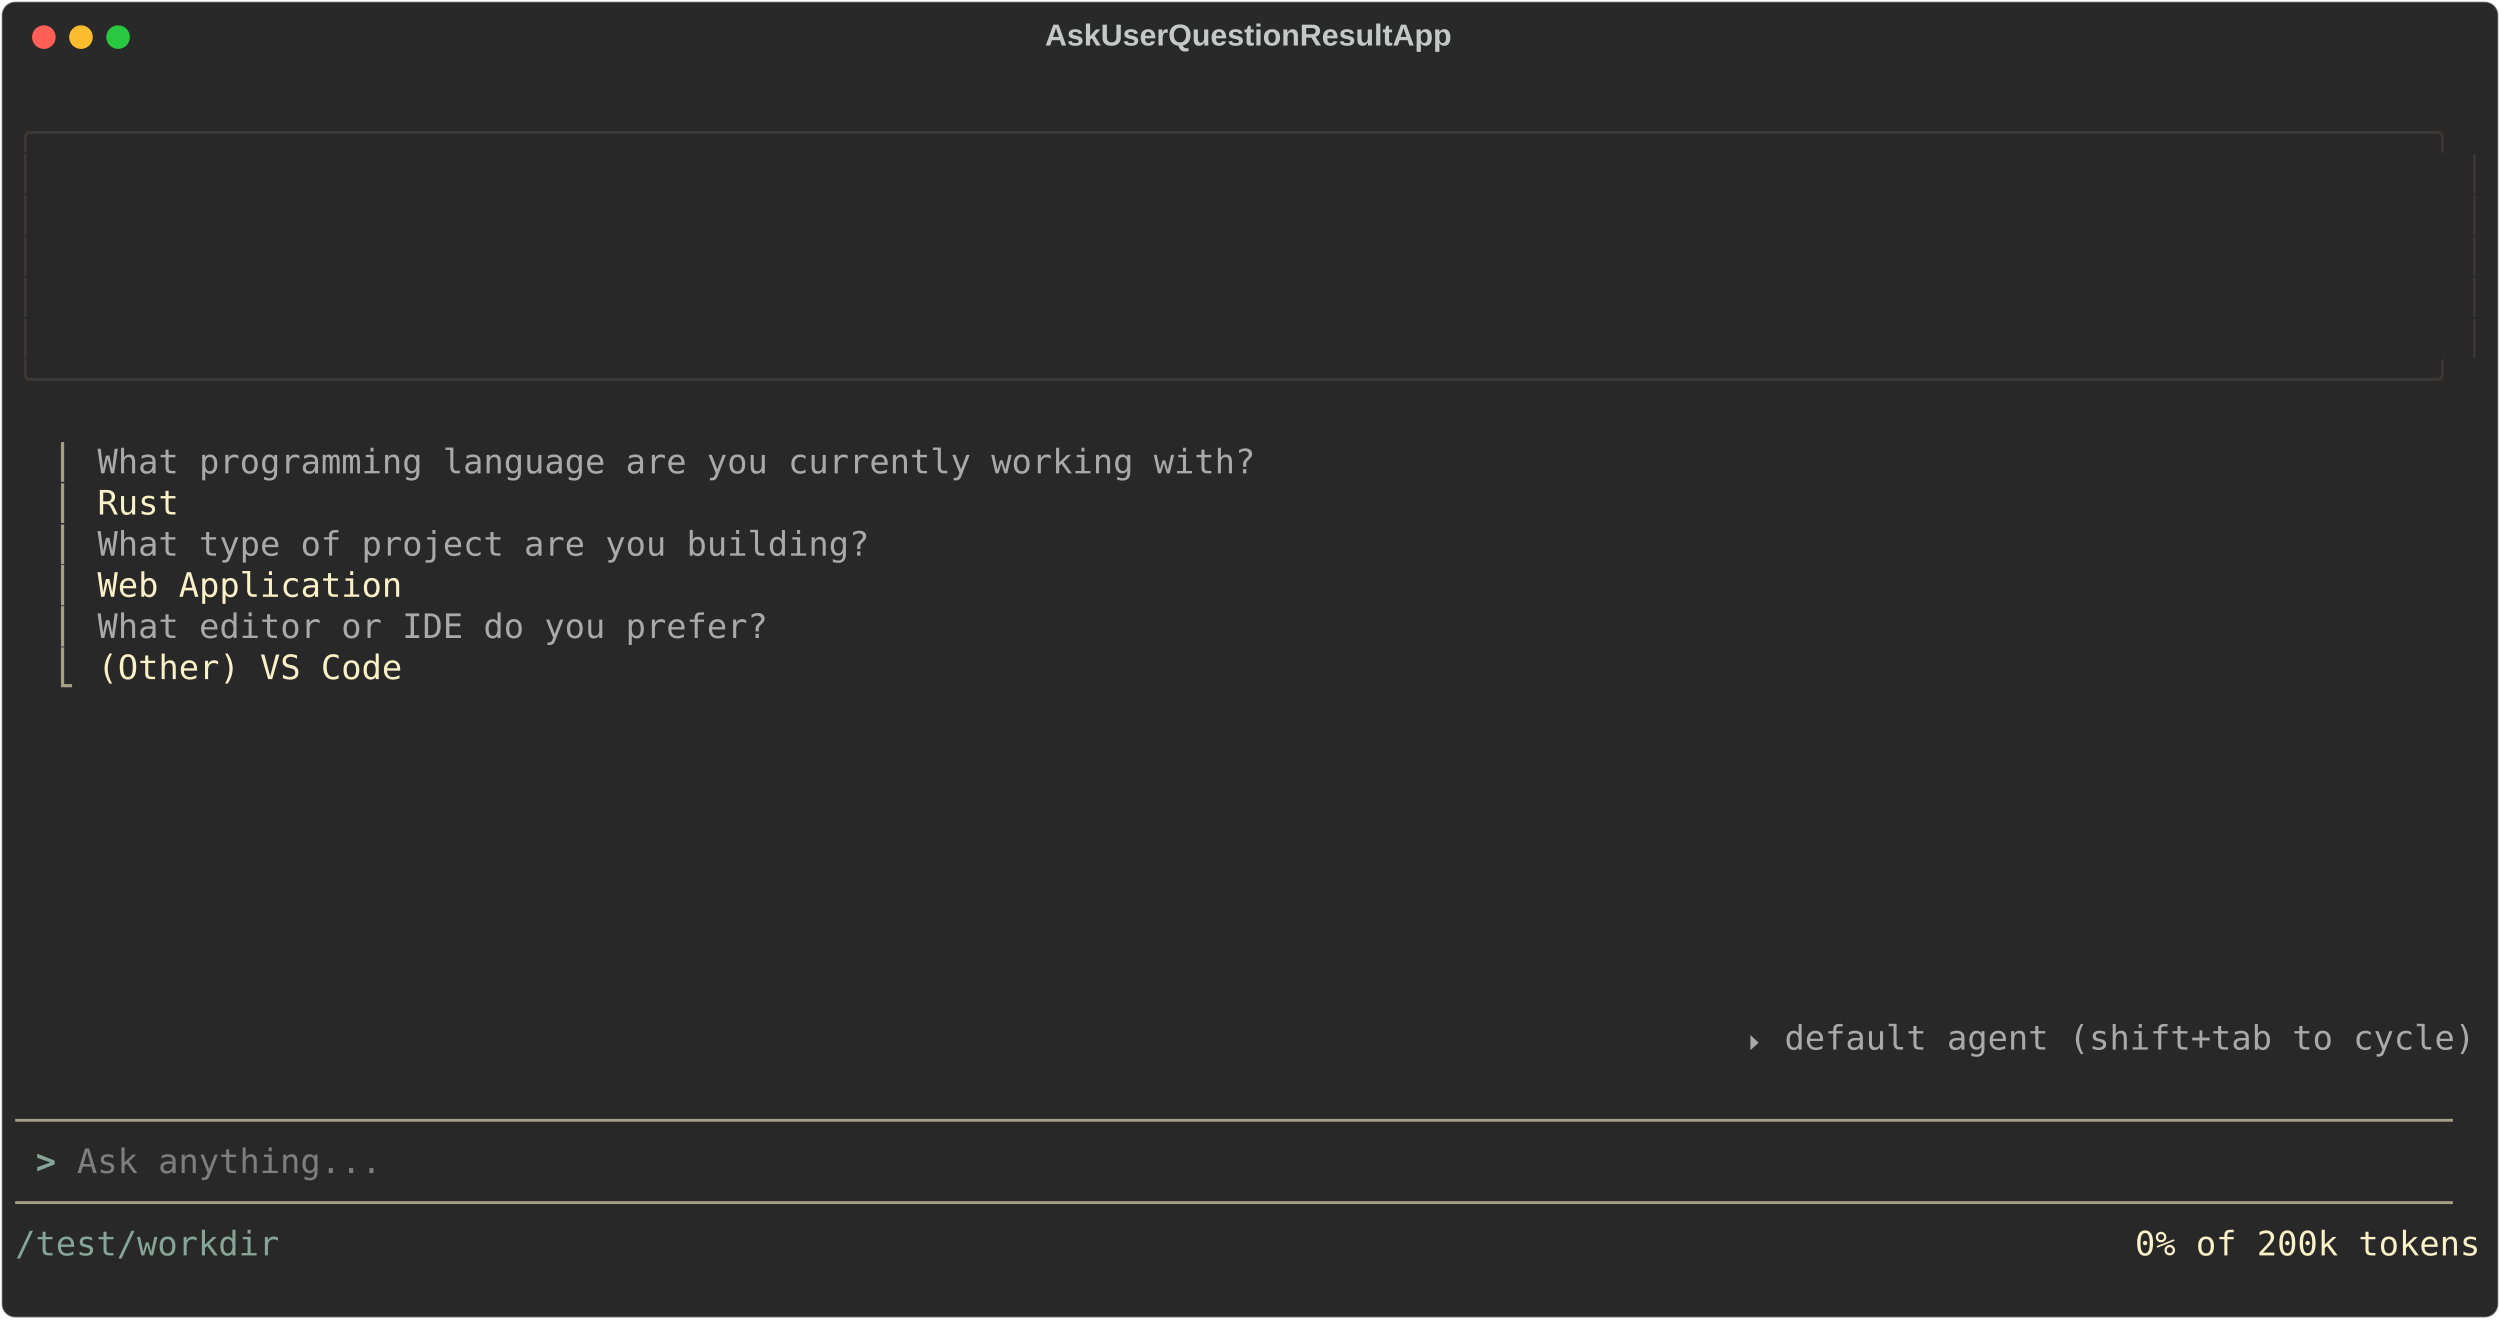
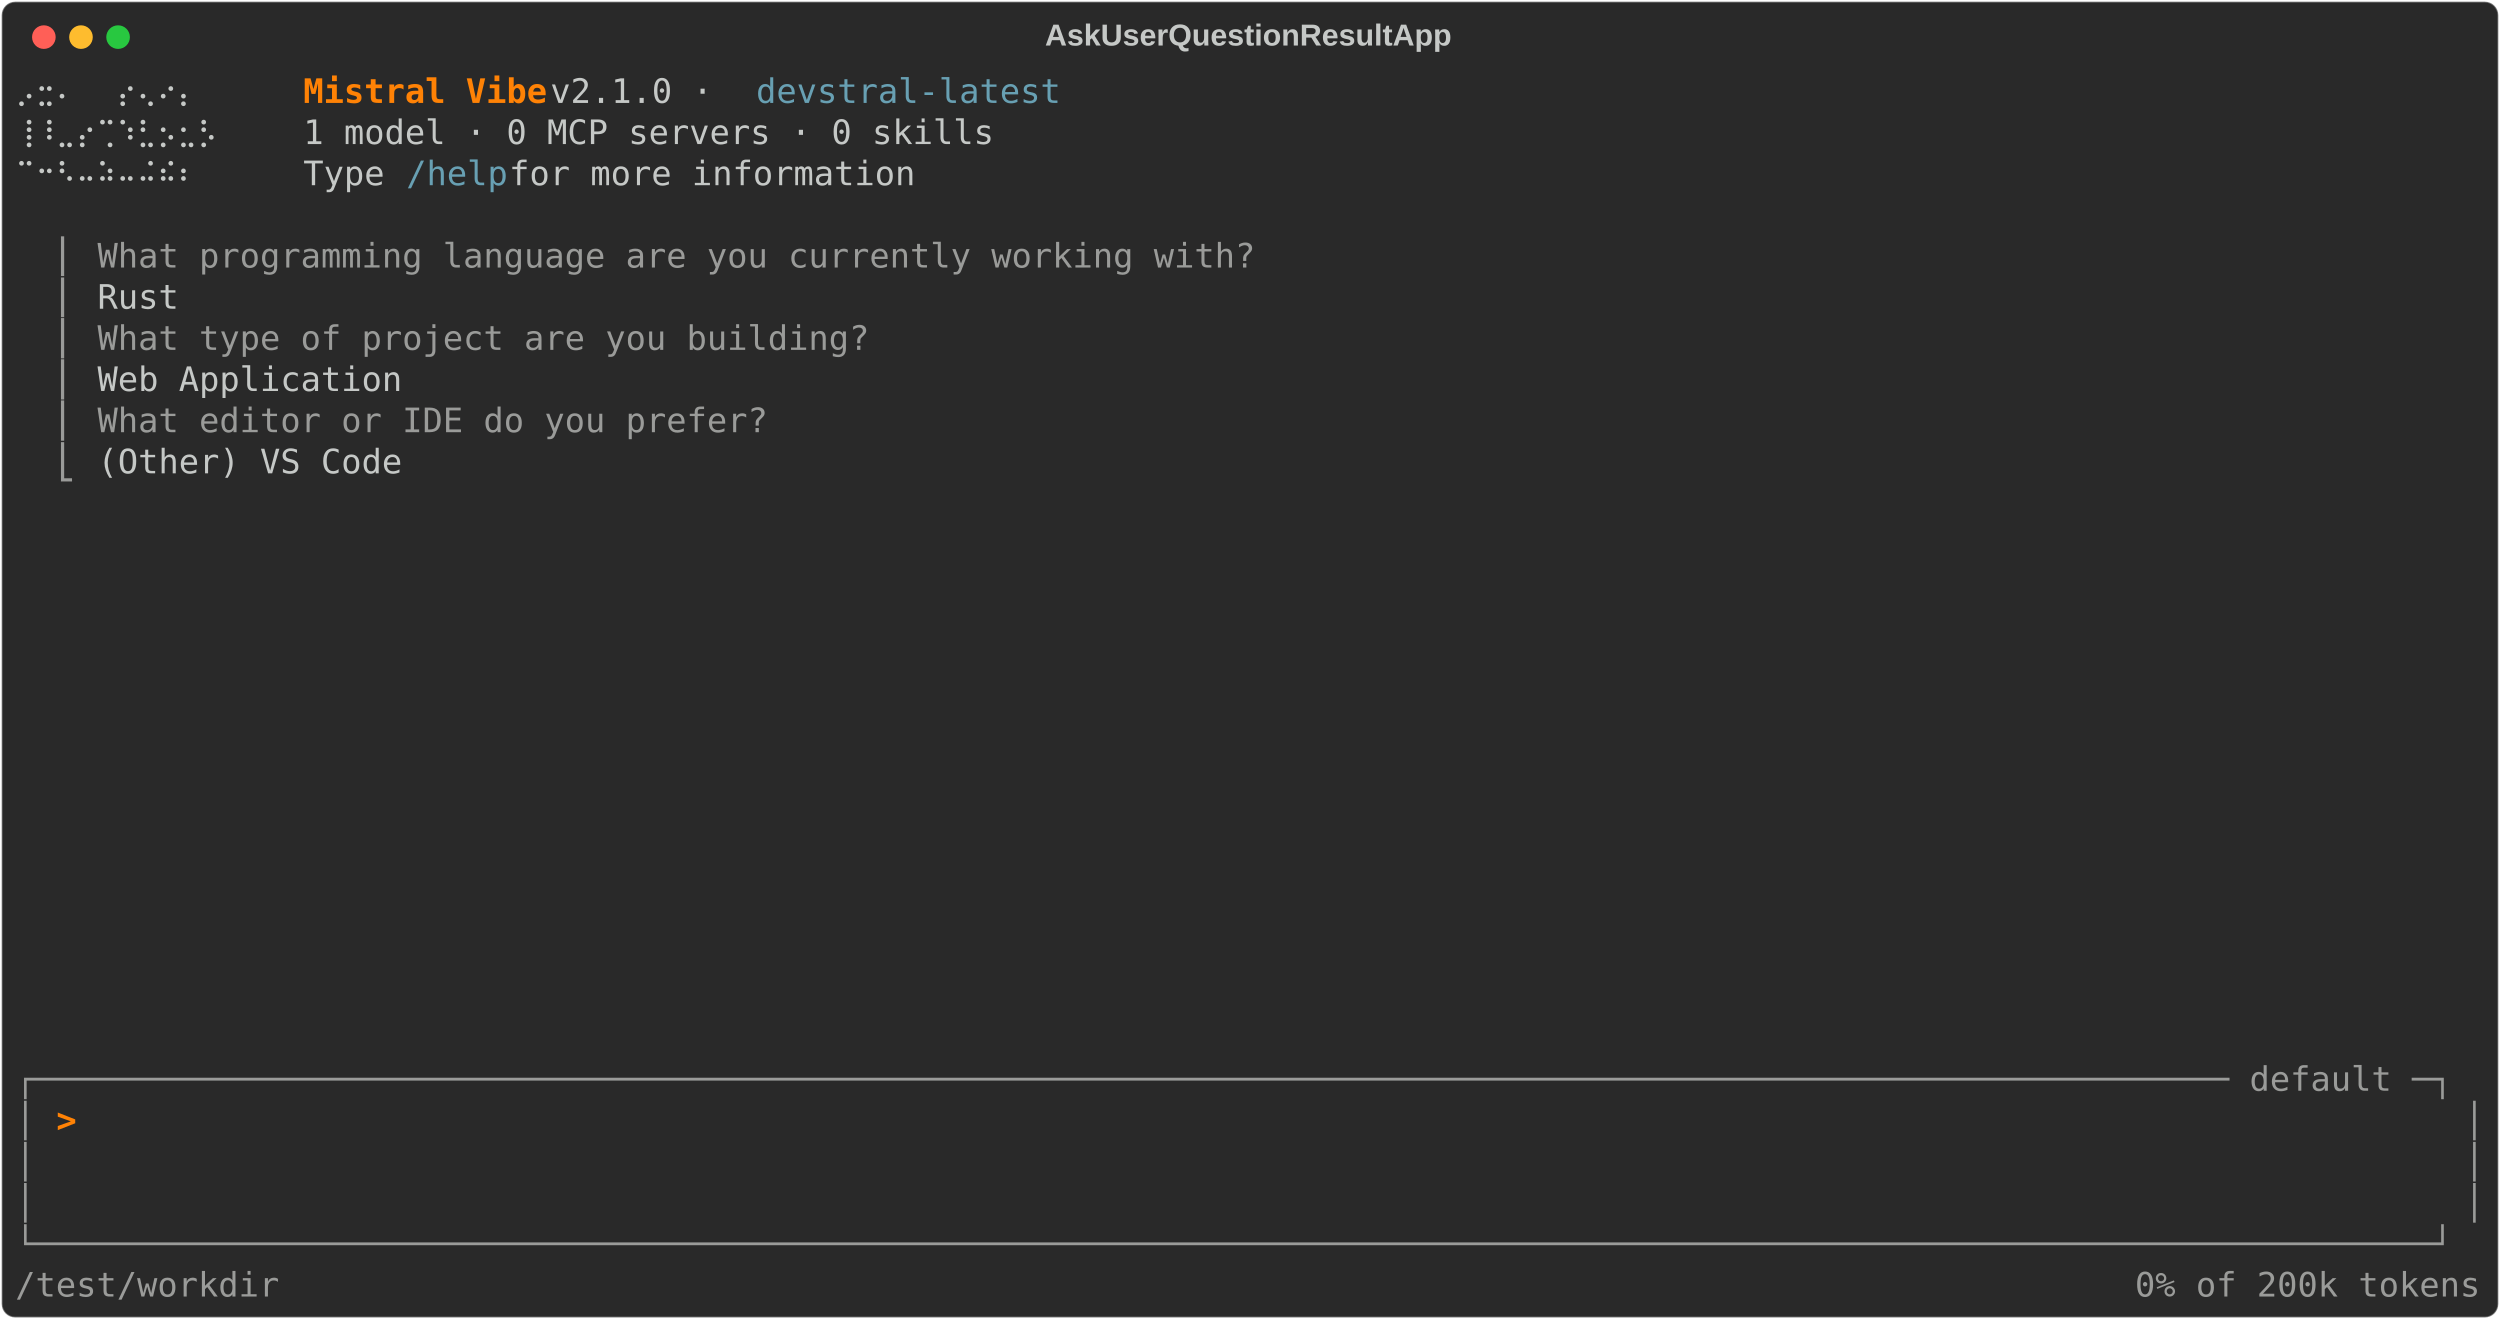
<svg xmlns="http://www.w3.org/2000/svg" class="rich-terminal" viewBox="0 0 1482 782.0">
  <style>

    @font-face {
        font-family: "Fira Code";
        src: local("FiraCode-Regular"),
                url("https://cdnjs.cloudflare.com/ajax/libs/firacode/6.2.0/woff2/FiraCode-Regular.woff2") format("woff2"),
                url("https://cdnjs.cloudflare.com/ajax/libs/firacode/6.2.0/woff/FiraCode-Regular.woff") format("woff");
        font-style: normal;
        font-weight: 400;
    }
    @font-face {
        font-family: "Fira Code";
        src: local("FiraCode-Bold"),
                url("https://cdnjs.cloudflare.com/ajax/libs/firacode/6.2.0/woff2/FiraCode-Bold.woff2") format("woff2"),
                url("https://cdnjs.cloudflare.com/ajax/libs/firacode/6.2.0/woff/FiraCode-Bold.woff") format("woff");
        font-style: bold;
        font-weight: 700;
    }

    .terminal-matrix {
        font-family: Fira Code, monospace;
        font-size: 20px;
        line-height: 24.4px;
        font-variant-east-asian: full-width;
    }

    .terminal-title {
        font-size: 18px;
        font-weight: bold;
        font-family: arial;
    }

    .terminal-r1 { fill: #c5c8c6 }
- .terminal-r2 { fill: #3c3836 }
- .terminal-r3 { fill: #fbf1c7 }
- .terminal-r4 { fill: #a6a087 }
- .terminal-r5 { fill: #a9a9a9 }
- .terminal-r6 { fill: #85a598;font-weight: bold }
- .terminal-r7 { fill: #7e7e7e }
- .terminal-r8 { fill: #85a598 }
+ .terminal-r2 { fill: #ff8205;font-weight: bold }
+ .terminal-r3 { fill: #68a0b3 }
+ .terminal-r4 { fill: #9a9b99 }
    </style>
  <defs>
    <clipPath id="terminal-clip-terminal">
      <rect x="0" y="0" width="1463.0" height="731.0" />
    </clipPath>
    <clipPath id="terminal-line-0">
      <rect x="0" y="1.5" width="1464" height="24.65" />
    </clipPath>
    <clipPath id="terminal-line-1">
      <rect x="0" y="25.9" width="1464" height="24.65" />
    </clipPath>
    <clipPath id="terminal-line-2">
      <rect x="0" y="50.3" width="1464" height="24.65" />
    </clipPath>
    <clipPath id="terminal-line-3">
      <rect x="0" y="74.7" width="1464" height="24.65" />
    </clipPath>
    <clipPath id="terminal-line-4">
      <rect x="0" y="99.1" width="1464" height="24.65" />
    </clipPath>
    <clipPath id="terminal-line-5">
      <rect x="0" y="123.5" width="1464" height="24.65" />
    </clipPath>
    <clipPath id="terminal-line-6">
      <rect x="0" y="147.9" width="1464" height="24.65" />
    </clipPath>
    <clipPath id="terminal-line-7">
      <rect x="0" y="172.3" width="1464" height="24.65" />
    </clipPath>
    <clipPath id="terminal-line-8">
      <rect x="0" y="196.7" width="1464" height="24.65" />
    </clipPath>
    <clipPath id="terminal-line-9">
      <rect x="0" y="221.1" width="1464" height="24.65" />
    </clipPath>
    <clipPath id="terminal-line-10">
      <rect x="0" y="245.5" width="1464" height="24.65" />
    </clipPath>
    <clipPath id="terminal-line-11">
      <rect x="0" y="269.9" width="1464" height="24.65" />
    </clipPath>
    <clipPath id="terminal-line-12">
      <rect x="0" y="294.3" width="1464" height="24.65" />
    </clipPath>
    <clipPath id="terminal-line-13">
      <rect x="0" y="318.7" width="1464" height="24.65" />
    </clipPath>
    <clipPath id="terminal-line-14">
      <rect x="0" y="343.1" width="1464" height="24.65" />
    </clipPath>
    <clipPath id="terminal-line-15">
      <rect x="0" y="367.5" width="1464" height="24.65" />
    </clipPath>
    <clipPath id="terminal-line-16">
      <rect x="0" y="391.9" width="1464" height="24.65" />
    </clipPath>
    <clipPath id="terminal-line-17">
      <rect x="0" y="416.3" width="1464" height="24.65" />
    </clipPath>
    <clipPath id="terminal-line-18">
      <rect x="0" y="440.7" width="1464" height="24.65" />
    </clipPath>
    <clipPath id="terminal-line-19">
      <rect x="0" y="465.1" width="1464" height="24.65" />
    </clipPath>
    <clipPath id="terminal-line-20">
      <rect x="0" y="489.5" width="1464" height="24.65" />
    </clipPath>
    <clipPath id="terminal-line-21">
      <rect x="0" y="513.9" width="1464" height="24.65" />
    </clipPath>
    <clipPath id="terminal-line-22">
      <rect x="0" y="538.3" width="1464" height="24.65" />
    </clipPath>
    <clipPath id="terminal-line-23">
      <rect x="0" y="562.7" width="1464" height="24.65" />
    </clipPath>
    <clipPath id="terminal-line-24">
      <rect x="0" y="587.1" width="1464" height="24.65" />
    </clipPath>
    <clipPath id="terminal-line-25">
      <rect x="0" y="611.5" width="1464" height="24.65" />
    </clipPath>
    <clipPath id="terminal-line-26">
      <rect x="0" y="635.9" width="1464" height="24.65" />
    </clipPath>
    <clipPath id="terminal-line-27">
      <rect x="0" y="660.3" width="1464" height="24.65" />
    </clipPath>
    <clipPath id="terminal-line-28">
      <rect x="0" y="684.7" width="1464" height="24.65" />
    </clipPath>
  </defs>
  <rect fill="#292929" stroke="rgba(255,255,255,0.35)" stroke-width="1" x="1" y="1" width="1480" height="780" rx="8" />
  <text class="terminal-title" fill="#c5c8c6" text-anchor="middle" x="740" y="27">AskUserQuestionResultApp</text>
  <g transform="translate(26,22)">
    <circle cx="0" cy="0" r="7" fill="#ff5f57" />
    <circle cx="22" cy="0" r="7" fill="#febc2e" />
    <circle cx="44" cy="0" r="7" fill="#28c840" />
  </g>
  <g transform="translate(9, 41)" clip-path="url(#terminal-clip-terminal)">
-     <rect fill="#282828" x="0" y="1.5" width="1464" height="24.65" shape-rendering="crispEdges" />
-     <rect fill="#282828" x="0" y="25.9" width="1464" height="24.65" shape-rendering="crispEdges" />
-     <rect fill="#282828" x="0" y="50.3" width="12.2" height="24.65" shape-rendering="crispEdges" />
-     <rect fill="#282828" x="12.2" y="50.3" width="1439.6" height="24.65" shape-rendering="crispEdges" />
-     <rect fill="#282828" x="1451.8" y="50.3" width="12.2" height="24.65" shape-rendering="crispEdges" />
-     <rect fill="#282828" x="0" y="74.7" width="12.2" height="24.65" shape-rendering="crispEdges" />
-     <rect fill="#282828" x="12.2" y="74.7" width="1439.6" height="24.65" shape-rendering="crispEdges" />
-     <rect fill="#282828" x="1451.8" y="74.7" width="12.2" height="24.65" shape-rendering="crispEdges" />
-     <rect fill="#282828" x="0" y="99.1" width="12.2" height="24.65" shape-rendering="crispEdges" />
-     <rect fill="#282828" x="12.2" y="99.1" width="707.6" height="24.65" shape-rendering="crispEdges" />
-     <rect fill="#282828" x="719.8" y="99.1" width="12.2" height="24.65" shape-rendering="crispEdges" />
-     <rect fill="#282828" x="732" y="99.1" width="719.8" height="24.65" shape-rendering="crispEdges" />
-     <rect fill="#282828" x="1451.8" y="99.1" width="12.2" height="24.65" shape-rendering="crispEdges" />
-     <rect fill="#282828" x="0" y="123.5" width="12.2" height="24.65" shape-rendering="crispEdges" />
-     <rect fill="#282828" x="12.2" y="123.5" width="1439.6" height="24.65" shape-rendering="crispEdges" />
-     <rect fill="#282828" x="1451.8" y="123.5" width="12.2" height="24.65" shape-rendering="crispEdges" />
-     <rect fill="#282828" x="0" y="147.9" width="12.2" height="24.65" shape-rendering="crispEdges" />
-     <rect fill="#282828" x="12.2" y="147.9" width="1439.6" height="24.65" shape-rendering="crispEdges" />
-     <rect fill="#282828" x="1451.8" y="147.9" width="12.2" height="24.65" shape-rendering="crispEdges" />
-     <rect fill="#282828" x="0" y="172.3" width="1464" height="24.65" shape-rendering="crispEdges" />
-     <rect fill="#282828" x="0" y="196.7" width="1464" height="24.65" shape-rendering="crispEdges" />
-     <rect fill="#282828" x="0" y="221.1" width="24.4" height="24.65" shape-rendering="crispEdges" />
-     <rect fill="#282828" x="24.4" y="221.1" width="12.2" height="24.65" shape-rendering="crispEdges" />
-     <rect fill="#282828" x="36.6" y="221.1" width="12.2" height="24.65" shape-rendering="crispEdges" />
-     <rect fill="#282828" x="48.8" y="221.1" width="695.4" height="24.65" shape-rendering="crispEdges" />
-     <rect fill="#282828" x="744.2" y="221.1" width="719.8" height="24.65" shape-rendering="crispEdges" />
-     <rect fill="#282828" x="0" y="245.5" width="24.4" height="24.65" shape-rendering="crispEdges" />
-     <rect fill="#282828" x="24.4" y="245.5" width="12.2" height="24.65" shape-rendering="crispEdges" />
-     <rect fill="#282828" x="36.6" y="245.5" width="12.2" height="24.65" shape-rendering="crispEdges" />
-     <rect fill="#282828" x="48.8" y="245.5" width="48.8" height="24.65" shape-rendering="crispEdges" />
-     <rect fill="#282828" x="97.6" y="245.5" width="1366.4" height="24.65" shape-rendering="crispEdges" />
-     <rect fill="#282828" x="0" y="269.9" width="24.4" height="24.65" shape-rendering="crispEdges" />
-     <rect fill="#282828" x="24.4" y="269.9" width="12.2" height="24.65" shape-rendering="crispEdges" />
-     <rect fill="#282828" x="36.6" y="269.9" width="12.2" height="24.65" shape-rendering="crispEdges" />
-     <rect fill="#282828" x="48.8" y="269.9" width="463.6" height="24.65" shape-rendering="crispEdges" />
-     <rect fill="#282828" x="512.4" y="269.9" width="951.6" height="24.65" shape-rendering="crispEdges" />
-     <rect fill="#282828" x="0" y="294.3" width="24.4" height="24.65" shape-rendering="crispEdges" />
-     <rect fill="#282828" x="24.4" y="294.3" width="12.2" height="24.65" shape-rendering="crispEdges" />
-     <rect fill="#282828" x="36.6" y="294.3" width="12.2" height="24.65" shape-rendering="crispEdges" />
-     <rect fill="#282828" x="48.8" y="294.3" width="183" height="24.65" shape-rendering="crispEdges" />
-     <rect fill="#282828" x="231.8" y="294.3" width="1232.2" height="24.65" shape-rendering="crispEdges" />
-     <rect fill="#282828" x="0" y="318.7" width="24.4" height="24.65" shape-rendering="crispEdges" />
-     <rect fill="#282828" x="24.4" y="318.7" width="12.2" height="24.65" shape-rendering="crispEdges" />
-     <rect fill="#282828" x="36.6" y="318.7" width="12.2" height="24.65" shape-rendering="crispEdges" />
-     <rect fill="#282828" x="48.8" y="318.7" width="402.6" height="24.65" shape-rendering="crispEdges" />
-     <rect fill="#282828" x="451.4" y="318.7" width="1012.6" height="24.65" shape-rendering="crispEdges" />
-     <rect fill="#282828" x="0" y="343.1" width="24.4" height="24.65" shape-rendering="crispEdges" />
-     <rect fill="#282828" x="24.4" y="343.1" width="12.2" height="24.65" shape-rendering="crispEdges" />
-     <rect fill="#282828" x="36.6" y="343.1" width="12.2" height="24.65" shape-rendering="crispEdges" />
-     <rect fill="#282828" x="48.8" y="343.1" width="183" height="24.65" shape-rendering="crispEdges" />
-     <rect fill="#282828" x="231.8" y="343.1" width="1232.2" height="24.65" shape-rendering="crispEdges" />
-     <rect fill="#282828" x="0" y="367.5" width="1464" height="24.65" shape-rendering="crispEdges" />
-     <rect fill="#282828" x="0" y="391.9" width="1464" height="24.65" shape-rendering="crispEdges" />
-     <rect fill="#282828" x="0" y="416.3" width="1464" height="24.65" shape-rendering="crispEdges" />
-     <rect fill="#282828" x="0" y="440.7" width="1464" height="24.65" shape-rendering="crispEdges" />
-     <rect fill="#282828" x="0" y="465.1" width="1464" height="24.65" shape-rendering="crispEdges" />
-     <rect fill="#282828" x="0" y="489.5" width="1464" height="24.65" shape-rendering="crispEdges" />
-     <rect fill="#282828" x="0" y="513.9" width="1464" height="24.65" shape-rendering="crispEdges" />
-     <rect fill="#282828" x="0" y="538.3" width="1464" height="24.65" shape-rendering="crispEdges" />
-     <rect fill="#282828" x="0" y="562.7" width="0" height="24.65" shape-rendering="crispEdges" />
-     <rect fill="#282828" x="0" y="562.7" width="1024.8" height="24.65" shape-rendering="crispEdges" />
-     <rect fill="#282828" x="1024.8" y="562.7" width="439.2" height="24.65" shape-rendering="crispEdges" />
-     <rect fill="#282828" x="0" y="587.1" width="0" height="24.65" shape-rendering="crispEdges" />
-     <rect fill="#282828" x="0" y="587.1" width="1464" height="24.65" shape-rendering="crispEdges" />
-     <rect fill="#282828" x="0" y="611.5" width="1464" height="24.65" shape-rendering="crispEdges" />
-     <rect fill="#282828" x="0" y="635.9" width="12.2" height="24.65" shape-rendering="crispEdges" />
-     <rect fill="#282828" x="12.2" y="635.9" width="12.2" height="24.65" shape-rendering="crispEdges" />
-     <rect fill="#282828" x="24.4" y="635.9" width="12.2" height="24.65" shape-rendering="crispEdges" />
-     <rect fill="#282828" x="36.6" y="635.9" width="183" height="24.65" shape-rendering="crispEdges" />
-     <rect fill="#282828" x="219.6" y="635.9" width="1244.4" height="24.65" shape-rendering="crispEdges" />
-     <rect fill="#282828" x="0" y="660.3" width="1464" height="24.65" shape-rendering="crispEdges" />
-     <rect fill="#282828" x="0" y="684.7" width="158.6" height="24.65" shape-rendering="crispEdges" />
-     <rect fill="#282828" x="158.6" y="684.7" width="0" height="24.65" shape-rendering="crispEdges" />
-     <rect fill="#282828" x="158.6" y="684.7" width="1098" height="24.65" shape-rendering="crispEdges" />
-     <rect fill="#282828" x="1256.6" y="684.7" width="207.4" height="24.65" shape-rendering="crispEdges" />
-     <rect fill="#282828" x="0" y="709.1" width="1464" height="24.65" shape-rendering="crispEdges" />
    <g class="terminal-matrix">
+       <text class="terminal-r1" x="0" y="20" textLength="134.2" clip-path="url(#terminal-line-0)">  ⡠⣒⠄  ⡔⢄⠔⡄</text>
+       <text class="terminal-r2" x="170.8" y="20" textLength="146.4" clip-path="url(#terminal-line-0)">Mistral Vibe</text>
+       <text class="terminal-r1" x="317.2" y="20" textLength="122" clip-path="url(#terminal-line-0)"> v2.1.0 · </text>
+       <text class="terminal-r3" x="439.2" y="20" textLength="183" clip-path="url(#terminal-line-0)">devstral-latest</text>
      <text class="terminal-r1" x="1464" y="20" textLength="12.2" clip-path="url(#terminal-line-0)">
</text>
-       <text class="terminal-r2" x="0" y="44.4" textLength="1464" clip-path="url(#terminal-line-1)">╭──────────────────────────────────────────────────────────────────────────────────────────────────────────────────────╮</text>
+       <text class="terminal-r1" x="0" y="44.4" textLength="134.2" clip-path="url(#terminal-line-1)"> ⢸⠸⣀⡔⢉⠱⣃⡢⣂⡣</text>
+       <text class="terminal-r1" x="170.8" y="44.4" textLength="414.8" clip-path="url(#terminal-line-1)">1 model · 0 MCP servers · 0 skills</text>
      <text class="terminal-r1" x="1464" y="44.4" textLength="12.2" clip-path="url(#terminal-line-1)">
</text>
-       <text class="terminal-r2" x="0" y="68.8" textLength="12.2" clip-path="url(#terminal-line-2)">│</text>
-       <text class="terminal-r2" x="1451.8" y="68.8" textLength="12.2" clip-path="url(#terminal-line-2)">│</text>
+       <text class="terminal-r1" x="0" y="68.8" textLength="134.2" clip-path="url(#terminal-line-2)">  ⠉⠒⠣⠤⠵⠤⠬⠮⠆</text>
+       <text class="terminal-r1" x="170.8" y="68.8" textLength="61" clip-path="url(#terminal-line-2)">Type </text>
+       <text class="terminal-r3" x="231.8" y="68.8" textLength="61" clip-path="url(#terminal-line-2)">/help</text>
+       <text class="terminal-r1" x="292.8" y="68.8" textLength="256.2" clip-path="url(#terminal-line-2)"> for more information</text>
      <text class="terminal-r1" x="1464" y="68.8" textLength="12.2" clip-path="url(#terminal-line-2)">
</text>
-       <text class="terminal-r2" x="0" y="93.2" textLength="12.2" clip-path="url(#terminal-line-3)">│</text>
-       <text class="terminal-r2" x="1451.8" y="93.2" textLength="12.2" clip-path="url(#terminal-line-3)">│</text>
      <text class="terminal-r1" x="1464" y="93.2" textLength="12.2" clip-path="url(#terminal-line-3)">
</text>
-       <text class="terminal-r2" x="0" y="117.6" textLength="12.2" clip-path="url(#terminal-line-4)">│</text>
-       <text class="terminal-r2" x="1451.8" y="117.6" textLength="12.2" clip-path="url(#terminal-line-4)">│</text>
+       <text class="terminal-r4" x="24.4" y="117.6" textLength="12.2" clip-path="url(#terminal-line-4)">⎢</text>
+       <text class="terminal-r4" x="48.8" y="117.6" textLength="695.4" clip-path="url(#terminal-line-4)">What programming language are you currently working with?</text>
      <text class="terminal-r1" x="1464" y="117.6" textLength="12.2" clip-path="url(#terminal-line-4)">
</text>
-       <text class="terminal-r2" x="0" y="142" textLength="12.2" clip-path="url(#terminal-line-5)">│</text>
-       <text class="terminal-r2" x="1451.8" y="142" textLength="12.2" clip-path="url(#terminal-line-5)">│</text>
+       <text class="terminal-r4" x="24.4" y="142" textLength="12.2" clip-path="url(#terminal-line-5)">⎢</text>
+       <text class="terminal-r1" x="48.8" y="142" textLength="48.8" clip-path="url(#terminal-line-5)">Rust</text>
      <text class="terminal-r1" x="1464" y="142" textLength="12.2" clip-path="url(#terminal-line-5)">
</text>
-       <text class="terminal-r2" x="0" y="166.4" textLength="12.2" clip-path="url(#terminal-line-6)">│</text>
-       <text class="terminal-r2" x="1451.8" y="166.4" textLength="12.2" clip-path="url(#terminal-line-6)">│</text>
+       <text class="terminal-r4" x="24.4" y="166.4" textLength="12.2" clip-path="url(#terminal-line-6)">⎢</text>
+       <text class="terminal-r4" x="48.8" y="166.4" textLength="463.6" clip-path="url(#terminal-line-6)">What type of project are you building?</text>
      <text class="terminal-r1" x="1464" y="166.4" textLength="12.2" clip-path="url(#terminal-line-6)">
</text>
-       <text class="terminal-r2" x="0" y="190.8" textLength="1464" clip-path="url(#terminal-line-7)">╰──────────────────────────────────────────────────────────────────────────────────────────────────────────────────────╯</text>
+       <text class="terminal-r4" x="24.4" y="190.8" textLength="12.2" clip-path="url(#terminal-line-7)">⎢</text>
+       <text class="terminal-r1" x="48.8" y="190.8" textLength="183" clip-path="url(#terminal-line-7)">Web Application</text>
      <text class="terminal-r1" x="1464" y="190.8" textLength="12.2" clip-path="url(#terminal-line-7)">
</text>
+       <text class="terminal-r4" x="24.4" y="215.2" textLength="12.2" clip-path="url(#terminal-line-8)">⎢</text>
+       <text class="terminal-r4" x="48.8" y="215.2" textLength="402.6" clip-path="url(#terminal-line-8)">What editor or IDE do you prefer?</text>
      <text class="terminal-r1" x="1464" y="215.2" textLength="12.2" clip-path="url(#terminal-line-8)">
</text>
-       <text class="terminal-r4" x="24.4" y="239.6" textLength="12.2" clip-path="url(#terminal-line-9)">⎢</text>
-       <text class="terminal-r5" x="48.8" y="239.6" textLength="695.4" clip-path="url(#terminal-line-9)">What programming language are you currently working with?</text>
+       <text class="terminal-r4" x="24.4" y="239.6" textLength="12.2" clip-path="url(#terminal-line-9)">⎣</text>
+       <text class="terminal-r1" x="48.8" y="239.6" textLength="183" clip-path="url(#terminal-line-9)">(Other) VS Code</text>
      <text class="terminal-r1" x="1464" y="239.6" textLength="12.2" clip-path="url(#terminal-line-9)">
</text>
-       <text class="terminal-r4" x="24.4" y="264" textLength="12.2" clip-path="url(#terminal-line-10)">⎢</text>
-       <text class="terminal-r3" x="48.8" y="264" textLength="48.8" clip-path="url(#terminal-line-10)">Rust</text>
      <text class="terminal-r1" x="1464" y="264" textLength="12.2" clip-path="url(#terminal-line-10)">
</text>
-       <text class="terminal-r4" x="24.4" y="288.4" textLength="12.2" clip-path="url(#terminal-line-11)">⎢</text>
-       <text class="terminal-r5" x="48.8" y="288.4" textLength="463.6" clip-path="url(#terminal-line-11)">What type of project are you building?</text>
      <text class="terminal-r1" x="1464" y="288.4" textLength="12.2" clip-path="url(#terminal-line-11)">
</text>
-       <text class="terminal-r4" x="24.4" y="312.8" textLength="12.2" clip-path="url(#terminal-line-12)">⎢</text>
-       <text class="terminal-r3" x="48.8" y="312.8" textLength="183" clip-path="url(#terminal-line-12)">Web Application</text>
      <text class="terminal-r1" x="1464" y="312.8" textLength="12.2" clip-path="url(#terminal-line-12)">
</text>
-       <text class="terminal-r4" x="24.4" y="337.2" textLength="12.2" clip-path="url(#terminal-line-13)">⎢</text>
-       <text class="terminal-r5" x="48.8" y="337.2" textLength="402.6" clip-path="url(#terminal-line-13)">What editor or IDE do you prefer?</text>
      <text class="terminal-r1" x="1464" y="337.2" textLength="12.2" clip-path="url(#terminal-line-13)">
</text>
-       <text class="terminal-r4" x="24.4" y="361.6" textLength="12.2" clip-path="url(#terminal-line-14)">⎣</text>
-       <text class="terminal-r3" x="48.8" y="361.6" textLength="183" clip-path="url(#terminal-line-14)">(Other) VS Code</text>
      <text class="terminal-r1" x="1464" y="361.6" textLength="12.2" clip-path="url(#terminal-line-14)">
</text>
      <text class="terminal-r1" x="1464" y="386" textLength="12.2" clip-path="url(#terminal-line-15)">
</text>
      <text class="terminal-r1" x="1464" y="410.4" textLength="12.2" clip-path="url(#terminal-line-16)">
</text>
      <text class="terminal-r1" x="1464" y="434.8" textLength="12.2" clip-path="url(#terminal-line-17)">
</text>
      <text class="terminal-r1" x="1464" y="459.2" textLength="12.2" clip-path="url(#terminal-line-18)">
</text>
      <text class="terminal-r1" x="1464" y="483.6" textLength="12.2" clip-path="url(#terminal-line-19)">
</text>
      <text class="terminal-r1" x="1464" y="508" textLength="12.2" clip-path="url(#terminal-line-20)">
</text>
      <text class="terminal-r1" x="1464" y="532.4" textLength="12.2" clip-path="url(#terminal-line-21)">
</text>
      <text class="terminal-r1" x="1464" y="556.8" textLength="12.2" clip-path="url(#terminal-line-22)">
</text>
-       <text class="terminal-r5" x="1024.8" y="581.2" textLength="439.2" clip-path="url(#terminal-line-23)">⏵ default agent (shift+tab to cycle)</text>
      <text class="terminal-r1" x="1464" y="581.2" textLength="12.2" clip-path="url(#terminal-line-23)">
</text>
+       <text class="terminal-r4" x="0" y="605.6" textLength="1464" clip-path="url(#terminal-line-24)">┌──────────────────────────────────────────────────────────────────────────────────────────────────────────── default ─┐</text>
      <text class="terminal-r1" x="1464" y="605.6" textLength="12.2" clip-path="url(#terminal-line-24)">
</text>
-       <text class="terminal-r4" x="0" y="630" textLength="1464" clip-path="url(#terminal-line-25)">────────────────────────────────────────────────────────────────────────────────────────────────────────────────────────</text>
+       <text class="terminal-r4" x="0" y="630" textLength="12.2" clip-path="url(#terminal-line-25)">│</text>
+       <text class="terminal-r2" x="24.4" y="630" textLength="12.2" clip-path="url(#terminal-line-25)">&gt;</text>
+       <text class="terminal-r4" x="1451.8" y="630" textLength="12.2" clip-path="url(#terminal-line-25)">│</text>
      <text class="terminal-r1" x="1464" y="630" textLength="12.2" clip-path="url(#terminal-line-25)">
</text>
-       <text class="terminal-r6" x="12.2" y="654.4" textLength="12.2" clip-path="url(#terminal-line-26)">&gt;</text>
-       <text class="terminal-r7" x="36.6" y="654.4" textLength="183" clip-path="url(#terminal-line-26)">Ask anything...</text>
+       <text class="terminal-r4" x="0" y="654.4" textLength="12.2" clip-path="url(#terminal-line-26)">│</text>
+       <text class="terminal-r4" x="1451.8" y="654.4" textLength="12.2" clip-path="url(#terminal-line-26)">│</text>
      <text class="terminal-r1" x="1464" y="654.4" textLength="12.2" clip-path="url(#terminal-line-26)">
</text>
-       <text class="terminal-r4" x="0" y="678.8" textLength="1464" clip-path="url(#terminal-line-27)">────────────────────────────────────────────────────────────────────────────────────────────────────────────────────────</text>
+       <text class="terminal-r4" x="0" y="678.8" textLength="12.2" clip-path="url(#terminal-line-27)">│</text>
+       <text class="terminal-r4" x="1451.8" y="678.8" textLength="12.2" clip-path="url(#terminal-line-27)">│</text>
      <text class="terminal-r1" x="1464" y="678.8" textLength="12.2" clip-path="url(#terminal-line-27)">
</text>
-       <text class="terminal-r8" x="0" y="703.2" textLength="158.6" clip-path="url(#terminal-line-28)">/test/workdir</text>
-       <text class="terminal-r3" x="1256.6" y="703.2" textLength="207.4" clip-path="url(#terminal-line-28)">0% of 200k tokens</text>
+       <text class="terminal-r4" x="0" y="703.2" textLength="1464" clip-path="url(#terminal-line-28)">└──────────────────────────────────────────────────────────────────────────────────────────────────────────────────────┘</text>
      <text class="terminal-r1" x="1464" y="703.2" textLength="12.2" clip-path="url(#terminal-line-28)">
</text>
+       <text class="terminal-r4" x="0" y="727.6" textLength="158.6" clip-path="url(#terminal-line-29)">/test/workdir</text>
+       <text class="terminal-r4" x="1256.6" y="727.6" textLength="207.4" clip-path="url(#terminal-line-29)">0% of 200k tokens</text>
    </g>
  </g>
</svg>
